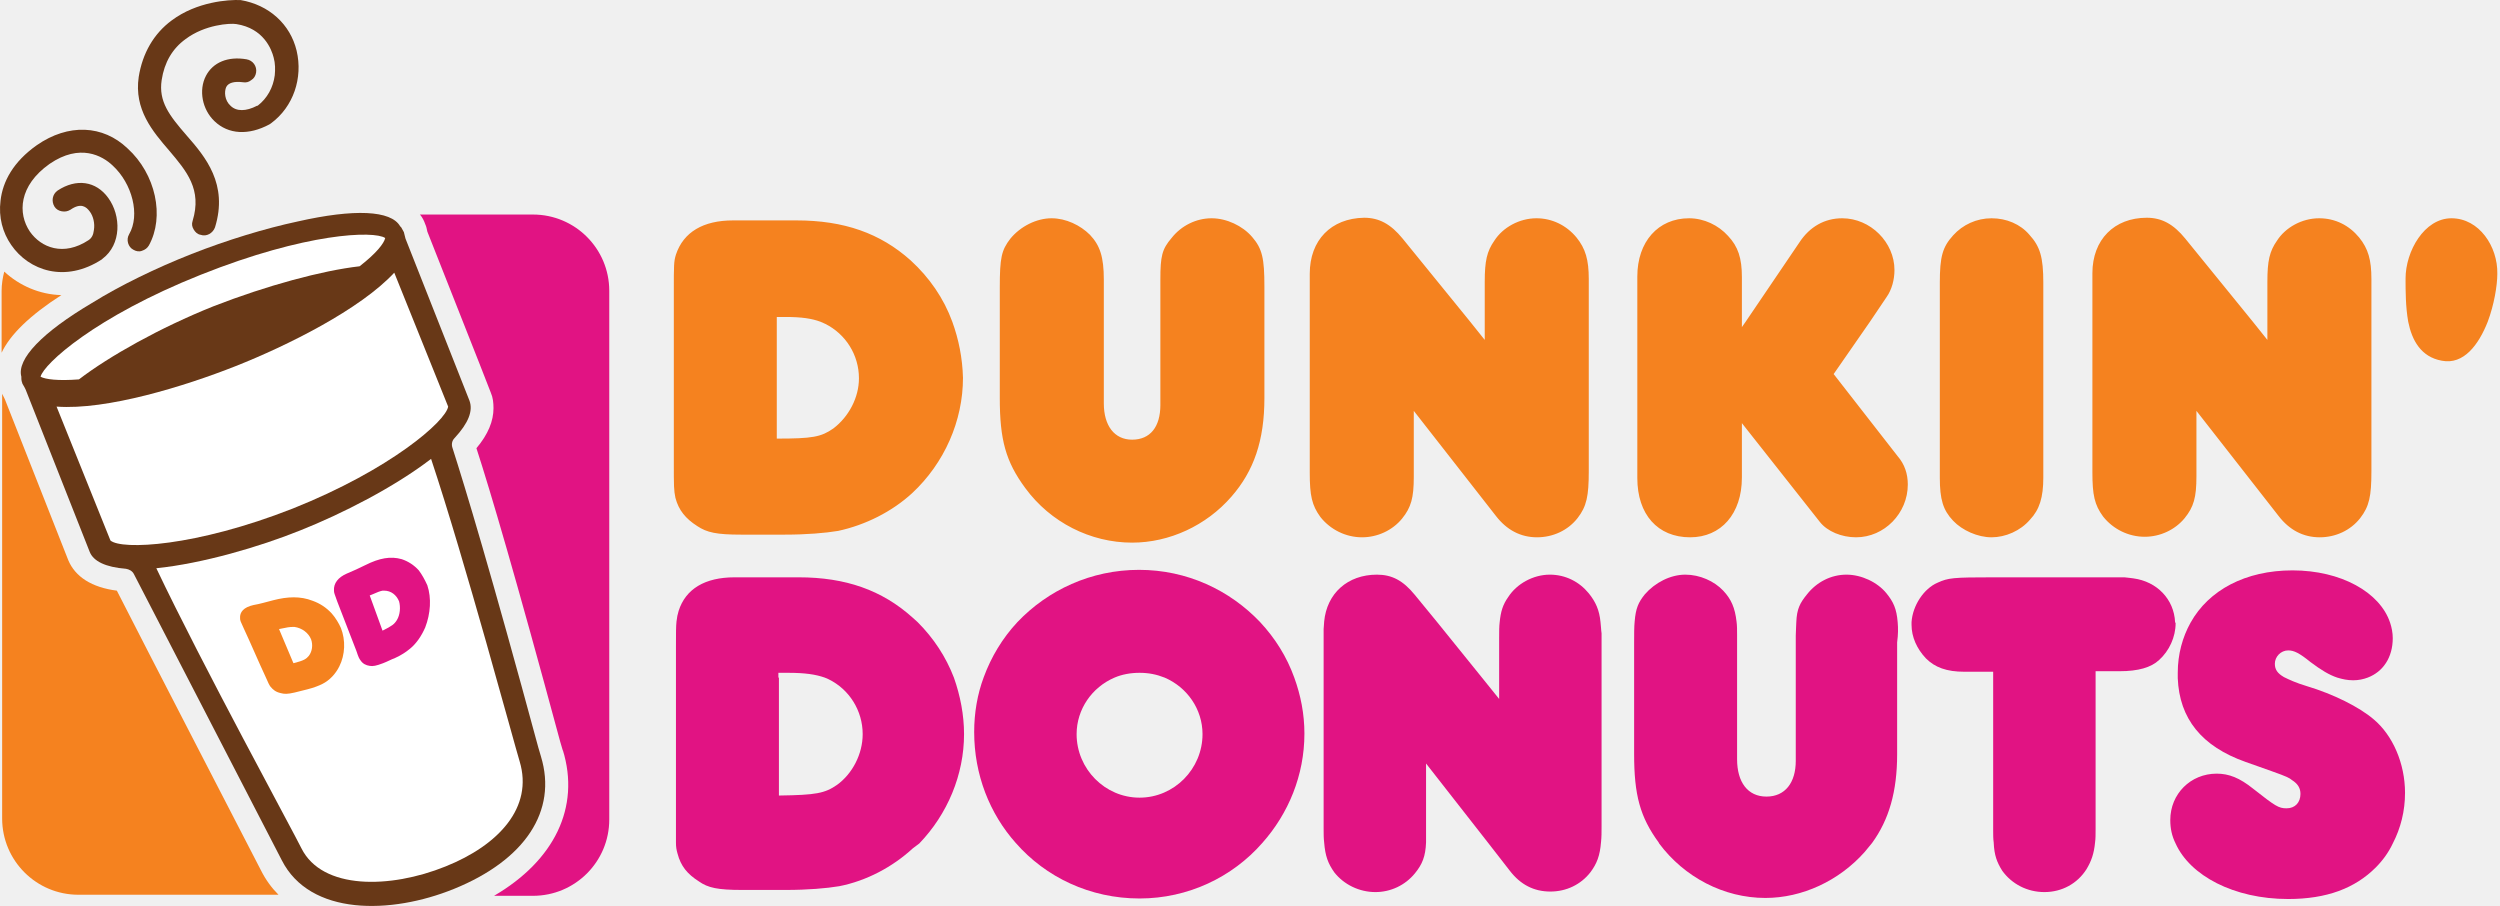
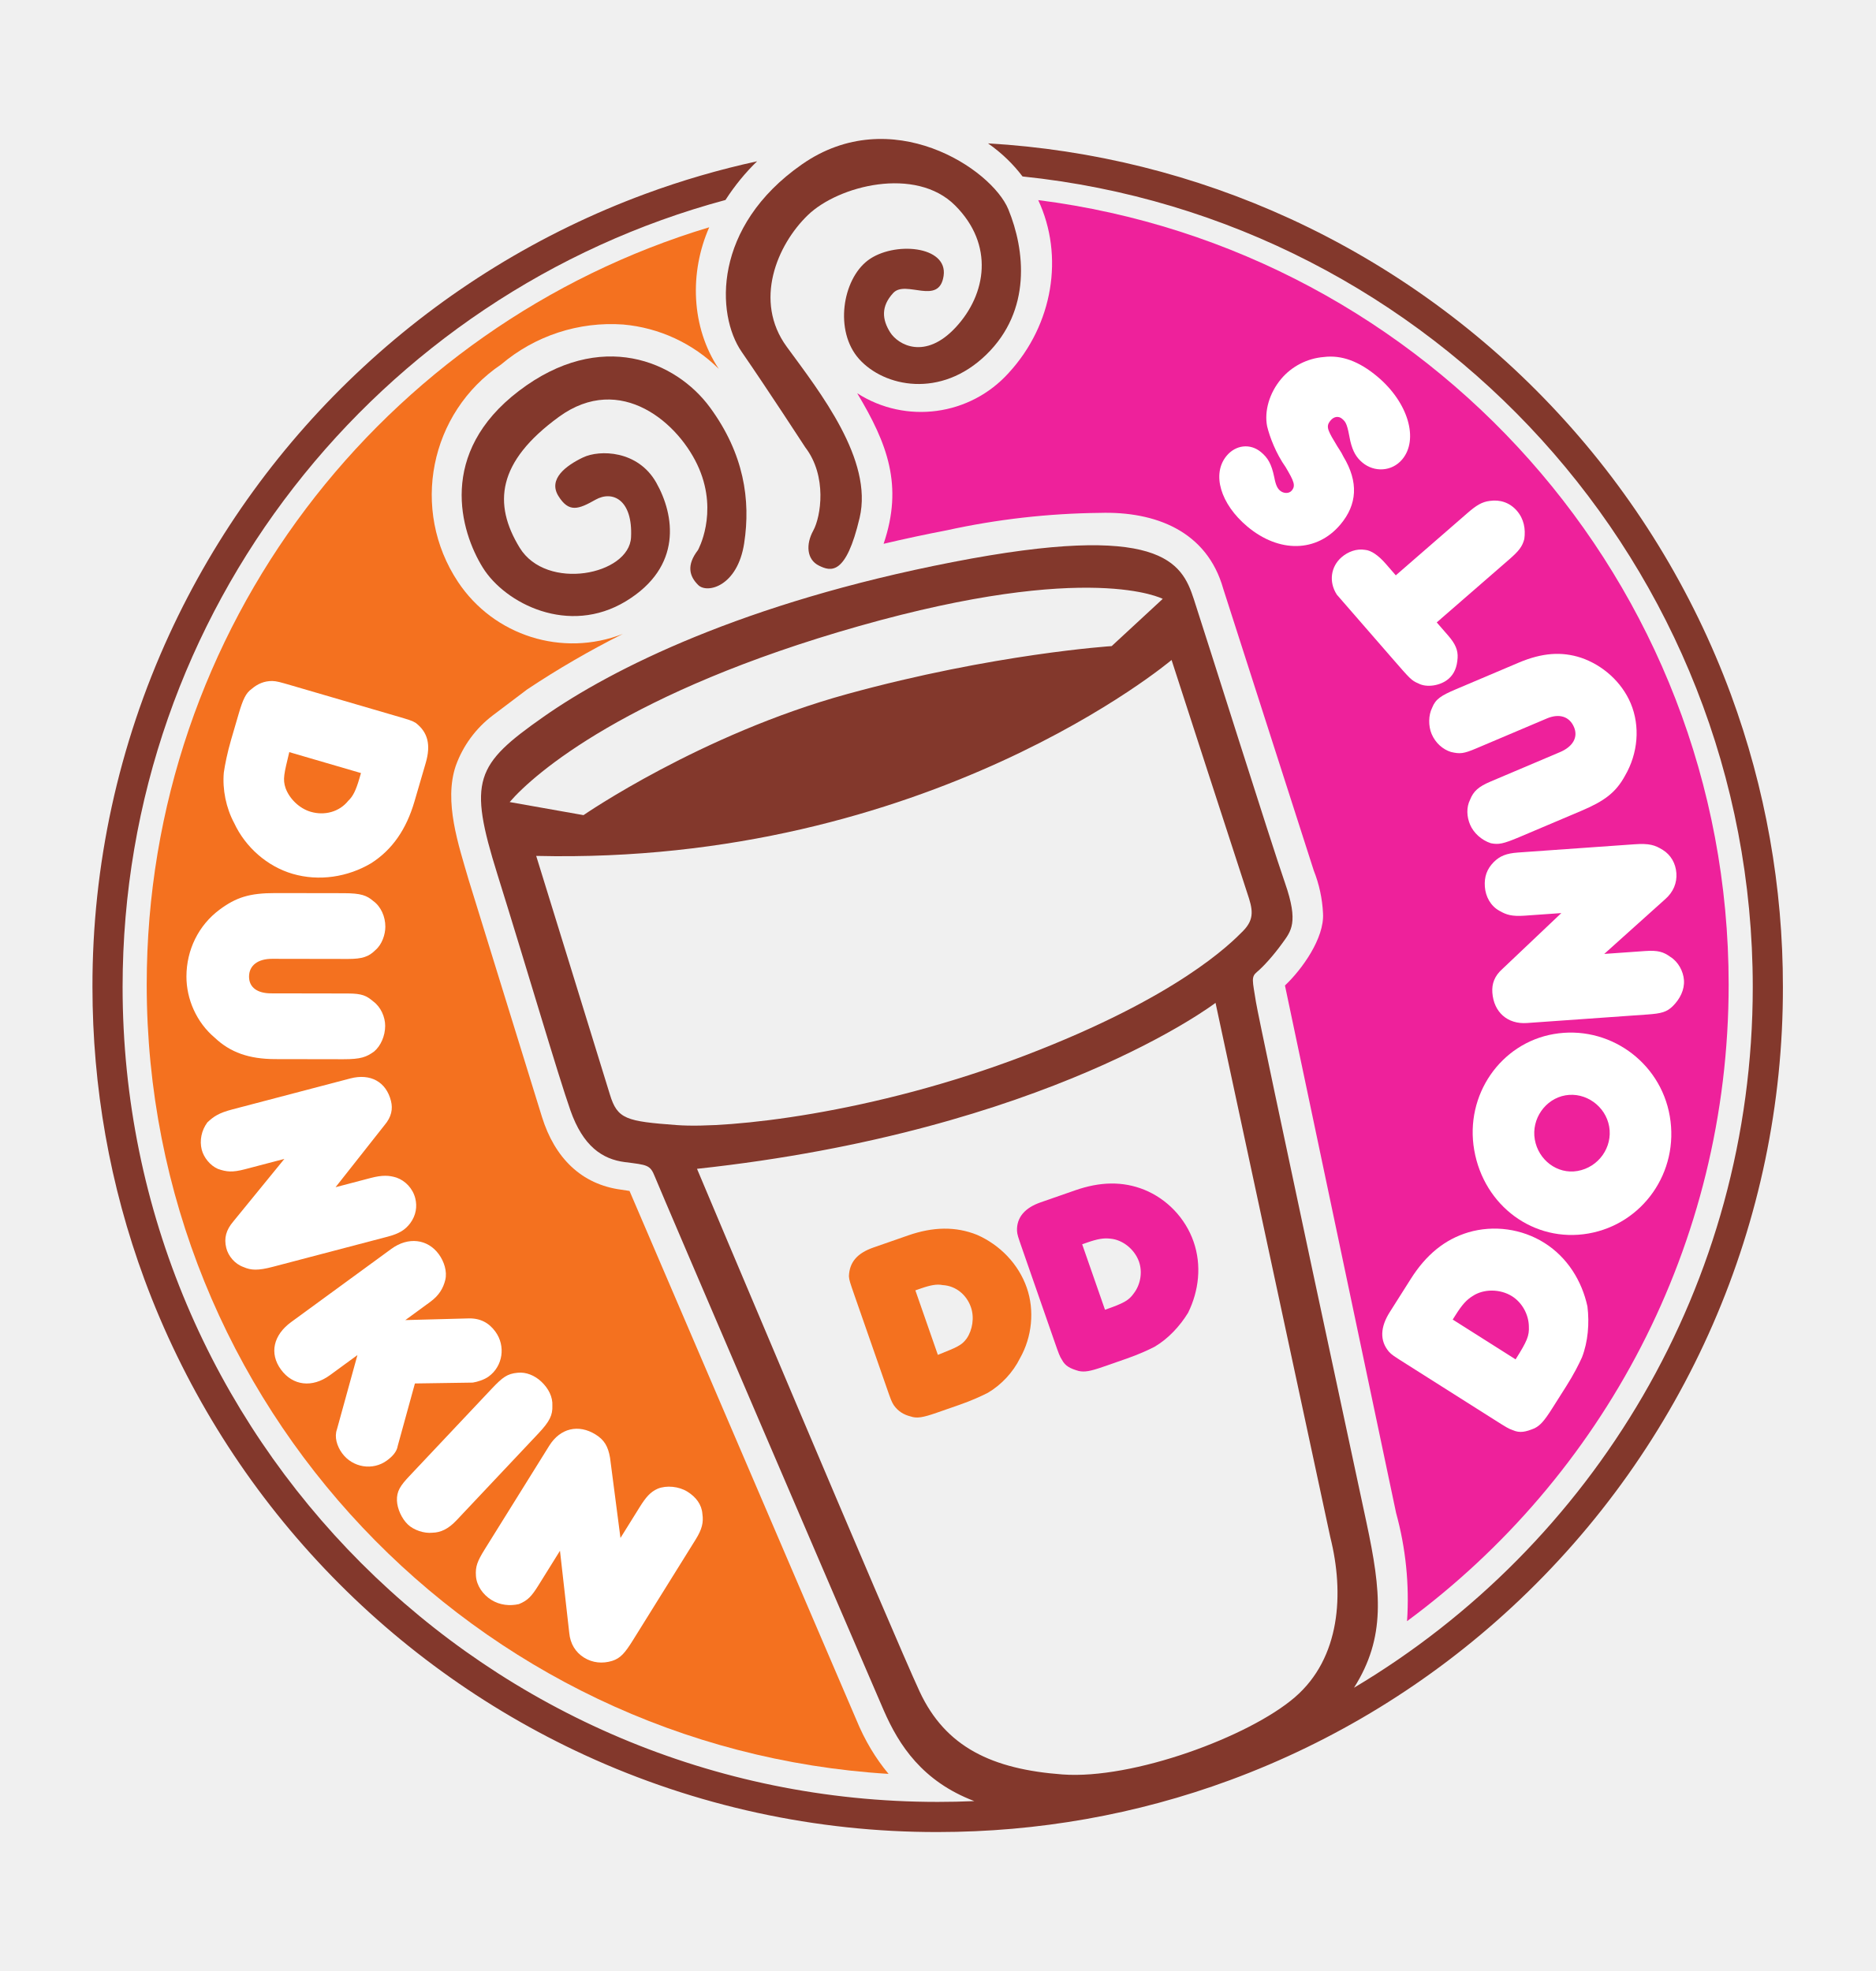
- <svg xmlns="http://www.w3.org/2000/svg" version="1.1" id="Layer_1" x="0px" y="0px" viewBox="0 0 468.604 169.814" enable-background="new 0 0 480 178.9" xml:space="preserve" width="468.604" height="169.814">
-   <defs id="defs47" />
-   <path d="m 227.102,40.913 c -2.9,0 -5.7,1.4 -7.5,3.7 -1.8,2.1 -2.1,3.4 -2.1,7.8 l 0,23.5 c 0,4.1 -1.9,6.5 -5.3,6.5 -3.3,0 -5.3,-2.6 -5.3,-6.8 l 0,-23.2 c 0,-4.2 -0.7,-6.4 -2.6,-8.4 -1.8,-1.8 -4.5,-3.1 -7.2,-3.1 -2.8,0 -5.8,1.5 -7.7,3.8 -1.7,2.2 -2,3.6 -2,9.2 l 0,20.7 c 0,7.8 1.1,11.9 4.8,16.9 4.7,6.4 12.2,10.2 20,10.2 7,0 13.9,-3.2 18.6,-8.6 4.2,-4.8 6.2,-10.5 6.2,-18.5 l 0,-20.9 c 0,-5.3 -0.4,-7.1 -2.3,-9.3 -1.8,-2.1 -4.8,-3.5 -7.6,-3.5 m -48.6,19.4 c -1.6,-4.4 -4.3,-8.3 -7.8,-11.5 -5.7,-5.1 -12.5,-7.5 -21.4,-7.5 l -11.9,0 c -5.6,0 -9.3,2.2 -10.7,6.4 -0.4,1.3 -0.4,1.9 -0.4,6.8 l 0,32.4 c 0,4.1 0,5 0.3,6.4 0.6,2.3 1.9,3.9 4.1,5.3 1.8,1.2 3.6,1.6 8.2,1.6 l 8.2,0 c 4.1,0 7.6,-0.3 10,-0.7 5.1,-1.1 10.1,-3.6 13.9,-7.1 6,-5.6 9.5,-13.5 9.5,-21.6 -0.1,-3.7 -0.8,-7.2 -2,-10.5 z m -24.7,0 0.9,0.4 c 3.8,1.9 6.3,5.8 6.3,10.2 0,3.6 -1.9,7.2 -4.8,9.4 -2.3,1.6 -3.9,1.9 -10.6,1.9 l 0,-22.8 1.6,0 c 3.1,0 5,0.3 6.6,0.9 l 0,0 z m 134.2,-19.4 c -3.2,0 -6.3,1.7 -7.9,4.2 -1.4,2 -1.8,3.8 -1.8,7.7 l 0,10.9 -2.8,-3.5 -12.6,-15.5 c -2.2,-2.7 -4.4,-3.9 -7.2,-3.9 -6.2,0.1 -10.2,4.2 -10.2,10.5 l 0,37.3 c 0,4.3 0.4,6.1 2,8.3 1.9,2.4 4.8,3.8 7.8,3.8 2.9,0 5.7,-1.3 7.5,-3.5 1.7,-2.1 2.2,-3.9 2.2,-7.8 l 0,-12.4 15.4,19.7 c 2,2.6 4.6,4 7.7,4 3,0 5.8,-1.3 7.6,-3.6 1.7,-2.2 2.1,-4.1 2.1,-8.8 l 0,-36 c 0,-3.6 -0.6,-5.7 -2.3,-7.8 -1.9,-2.3 -4.6,-3.6 -7.5,-3.6 z m 55.7,29.2 6.8,-9.8 3.1,-4.6 c 1,-1.4 1.5,-3.3 1.5,-5.1 0,-5.2 -4.5,-9.7 -9.8,-9.7 -3.3,0 -6.1,1.6 -8,4.5 l -10.1,14.9 -0.7,1 0,-9.4 c 0,-3.5 -0.7,-5.7 -2.6,-7.7 -1.8,-2 -4.5,-3.3 -7.3,-3.3 -5.8,0 -9.7,4.4 -9.7,10.9 l 0,37.8 c 0,6.8 3.8,11.1 9.9,11.1 5.8,0 9.7,-4.4 9.7,-11.2 l 0,-10.2 14.6,18.5 c 1.4,1.8 4.1,2.9 6.8,2.9 5.3,0 9.7,-4.5 9.7,-9.9 0,-2 -0.6,-3.8 -1.9,-5.3 l -12,-15.4 z m 91,-29.2 c -3.2,0 -6.3,1.7 -7.9,4.2 -1.4,2 -1.8,3.8 -1.8,7.7 l 0,10.9 -2.8,-3.5 -12.6,-15.5 c -2.2,-2.7 -4.4,-3.9 -7.2,-3.9 -6.1,0 -10.2,4.1 -10.2,10.4 l 0,37.3 c 0,4.3 0.4,6.1 2,8.3 1.9,2.4 4.8,3.8 7.8,3.8 2.9,0 5.7,-1.3 7.5,-3.5 1.7,-2.1 2.2,-3.9 2.2,-7.8 l 0,-12.3 15.4,19.7 c 2,2.6 4.6,4 7.7,4 3,0 5.8,-1.3 7.6,-3.6 1.7,-2.2 2.1,-4.1 2.1,-8.8 l 0,-36 c 0,-3.6 -0.6,-5.7 -2.3,-7.8 -1.9,-2.3 -4.5,-3.6 -7.5,-3.6 z m 24.8,0 c -5.1,0 -8.6,6.2 -8.6,11.3 0,2.3 0,5.3 0.5,8.1 0.7,3.5 2.4,6.6 6.3,7.3 4.1,0.8 6.9,-3 8.6,-7.3 l 0,0 c 1.2,-3.2 1.8,-6.8 1.8,-9 0.1,-5.1 -3.4,-10.4 -8.6,-10.4 z m -86.2,0 c -2.8,0 -5.4,1.2 -7.2,3.2 -2,2.2 -2.5,4 -2.5,8.9 l 0,36.5 c 0,4.1 0.6,6.1 2.5,8.1 1.7,1.8 4.6,3.1 7.2,3.1 2.6,0 5.4,-1.2 7.2,-3.3 1.8,-1.9 2.5,-4.2 2.5,-7.9 l 0,-36.5 c 0,-4.8 -0.6,-6.8 -2.6,-9 -1.7,-2 -4.3,-3.1 -7.1,-3.1 z" id="path5" style="clip-rule:evenodd;fill:#f5821f;fill-rule:evenodd" />
-   <path d="m 355.702,116.613 c -0.2,-2.5 -0.8,-3.8 -2.1,-5.4 -1.7,-2.1 -4.7,-3.5 -7.5,-3.5 -2.9,0 -5.6,1.4 -7.4,3.7 -1.3,1.6 -1.9,2.7 -2,5.2 0,0.7 -0.1,1.5 -0.1,2.5 l 0,23.5 c 0,4.1 -2,6.7 -5.5,6.7 -3.5,0 -5.5,-2.7 -5.5,-7 l 0,-23.3 c 0,-0.9 0,-1.8 -0.1,-2.5 -0.3,-2.6 -1,-4.2 -2.5,-5.8 -1.7,-1.8 -4.4,-3 -7.1,-3 -2.8,0 -5.7,1.5 -7.6,3.7 -1.2,1.5 -1.7,2.6 -1.9,5.1 -0.1,1 -0.1,2.3 -0.1,4 l 0,20.8 c 0,7.7 1.1,11.8 4.6,16.6 l 0.1,0.2 c 4.7,6.3 12.1,10.2 19.9,10.2 6.9,0 13.8,-3.2 18.6,-8.6 0.5,-0.6 1,-1.2 1.4,-1.7 3.2,-4.4 4.7,-9.7 4.7,-16.6 l 0,-21 c 0.2,-1.5 0.2,-2.7 0.1,-3.8" id="path7" style="clip-rule:evenodd;fill:#e11383;fill-rule:evenodd" />
-   <path d="m 172.302,158.113 c 5.3,-5.5 8.4,-12.9 8.4,-20.5 0,-3.6 -0.7,-7.2 -1.9,-10.6 l 0,0 c -1.5,-3.9 -3.8,-7.4 -6.8,-10.4 l 0,0 -1,-0.9 c -5.7,-5.1 -12.5,-7.5 -21.3,-7.5 l -12,0 c -5.6,0 -9.2,2.2 -10.5,6.3 -0.2,0.7 -0.3,1.1 -0.4,2 l 0,0 c -0.1,0.9 -0.1,2.3 -0.1,4.7 l 0,32.5 c 0,2.1 0,3.3 0,4.2 0,0.9 0.1,1.4 0.3,2.1 0.6,2.3 1.8,3.8 4,5.2 1.7,1.2 3.5,1.6 8.1,1.6 l 8.2,0 c 4.1,0 7.6,-0.3 10,-0.7 5.1,-1 10,-3.6 13.8,-7.1 l 1.2,-0.9 0,0 m -26.4,-31.1 0,-0.9 1.8,0 c 3.2,0 5.2,0.3 6.9,0.9 l 0,0 0.7,0.3 c 3.9,1.9 6.4,5.9 6.4,10.3 0,3.7 -1.9,7.4 -4.8,9.5 -2.3,1.6 -4,1.9 -10.7,2 l -0.2,0 0,-22.1 z" id="path13" style="clip-rule:evenodd;fill:#e11383;fill-rule:evenodd" />
-   <path d="m 242.602,127.013 c -1.4,-3.9 -3.6,-7.4 -6.4,-10.4 -5.7,-6 -13.7,-9.8 -22.7,-9.8 -9,0 -17.1,3.8 -22.8,9.8 l 0,0 c -2.8,3 -4.9,6.5 -6.3,10.3 l 0,0 c -1.2,3.2 -1.8,6.7 -1.8,10.3 0,8 2.9,15.3 7.8,20.8 l 0,0 c 5.6,6.4 13.9,10.4 23.2,10.4 9.1,0 17.4,-4 23,-10.4 4.9,-5.5 7.9,-12.7 7.9,-20.5 0,-3.7 -0.7,-7.2 -1.9,-10.5 m -29,22.5 c -6.5,0 -11.8,-5.4 -11.8,-11.9 0,-4.7 2.9,-8.8 7.1,-10.6 1.4,-0.6 3,-0.9 4.7,-0.9 1.7,0 3.2,0.3 4.7,0.9 4.2,1.8 7.1,5.9 7.1,10.6 0,6.5 -5.3,11.9 -11.8,11.9 z" id="path15" style="clip-rule:evenodd;fill:#e11383;fill-rule:evenodd" />
-   <path d="m 300.002,116.613 c -0.2,-2.2 -0.9,-3.8 -2.2,-5.4 -1.8,-2.2 -4.4,-3.5 -7.3,-3.5 -3.1,0 -6.2,1.7 -7.8,4.2 -1,1.4 -1.4,2.7 -1.6,4.7 l 0,0 c -0.1,0.8 -0.1,1.8 -0.1,2.9 l 0,11.5 -3.3,-4.1 -8.4,-10.4 -4.1,-5 c -2.2,-2.7 -4.3,-3.8 -7.1,-3.8 -5.5,0 -9.4,3.5 -9.9,8.8 0,0.5 -0.1,1 -0.1,1.4 l 0,37.3 c 0,1 0,1.9 0.1,2.7 0.2,2.5 0.7,3.9 1.9,5.6 1.8,2.3 4.7,3.7 7.7,3.7 2.9,0 5.6,-1.3 7.4,-3.5 1.4,-1.7 2,-3.2 2.1,-5.8 0,-0.6 0,-1.2 0,-1.9 l 0,-12.9 11.5,14.7 4.2,5.4 c 2,2.6 4.5,3.9 7.6,3.9 3,0 5.7,-1.3 7.5,-3.6 1.2,-1.6 1.8,-3.1 2,-5.7 0.1,-0.9 0.1,-1.9 0.1,-3 l 0,-36.1 c -0.1,-0.6 -0.1,-1.4 -0.2,-2.1" id="path17" style="clip-rule:evenodd;fill:#e11383;fill-rule:evenodd" />
-   <path d="m 407.702,116.613 c -0.2,-4.3 -3.4,-7.6 -7.8,-8.2 -0.6,-0.1 -0.9,-0.1 -1.7,-0.2 -0.8,0 -2.2,0 -4.9,0 l -19.6,0 c -7.7,0 -8.5,0.1 -10.5,1 -2.6,1.1 -4.7,4.3 -4.9,7.4 l 0,0 0,0.5 c 0,2.3 1,4.5 2.7,6.3 1.7,1.7 3.9,2.5 7.2,2.5 l 5.4,0 0,29.7 c 0,0.9 0,1.6 0.1,2.3 0.1,2.4 0.6,3.7 1.6,5.3 1.8,2.5 4.7,4 7.9,4 3.3,0 6.2,-1.6 7.9,-4.3 0.9,-1.5 1.4,-2.9 1.6,-5 0.1,-0.7 0.1,-1.5 0.1,-2.5 l 0,-29.6 4.5,0 c 3.5,0 5.9,-0.7 7.4,-2.1 1.9,-1.7 3.1,-4.3 3.1,-6.9 l -0.1,-0.2" id="path19" style="clip-rule:evenodd;fill:#e11383;fill-rule:evenodd" />
-   <path d="m 444.902,134.813 c -2.7,-2.3 -7.5,-4.7 -12.5,-6.2 -2,-0.6 -3.3,-1.2 -4.3,-1.7 l 0,0 c -1.2,-0.7 -1.7,-1.4 -1.7,-2.5 0,-1.3 1.1,-2.5 2.5,-2.5 1.1,0 2.1,0.5 4.2,2.2 2,1.5 3.5,2.4 5,2.9 l 0,0 c 1,0.3 1.9,0.5 3,0.5 1,0 1.9,-0.2 2.7,-0.5 l 0,0 c 2.9,-1.1 4.7,-3.8 4.7,-7.4 0,-1 -0.2,-2 -0.5,-2.9 -1.9,-5.7 -9.2,-9.8 -18.3,-9.8 -8.8,0 -15.7,3.7 -19.1,9.8 l 0,0 c -1.5,2.7 -2.4,5.9 -2.4,9.4 l 0,1 0,0 c 0.3,7.6 4.5,12.8 12.7,15.7 1.6,0.6 3.2,1.1 4.8,1.7 3.1,1.1 3.4,1.3 3.9,1.7 1.1,0.7 1.6,1.5 1.6,2.6 0,1.6 -1,2.7 -2.6,2.7 -1.5,0 -2.1,-0.4 -6.3,-3.7 -2.5,-2 -4.5,-2.8 -6.8,-2.8 -4.9,0 -8.7,3.8 -8.7,8.7 0,1.6 0.3,3 1,4.4 l 0,0 c 2.7,6 10.9,10.4 21.1,10.4 7.2,0 12.5,-2 16.4,-5.9 1.3,-1.3 2.4,-2.8 3.2,-4.5 1.5,-2.9 2.3,-6.1 2.3,-9.5 0,-5.5 -2.3,-10.8 -5.9,-13.8" id="path21" style="clip-rule:evenodd;fill:#e11383;fill-rule:evenodd" />
-   <path d="m 11.502,55.313 c -4.1,-0.1 -7.9,-1.8 -10.7,-4.4 -0.3,1.1 -0.5,2.4 -0.5,3.6 l 0,11.6 c 1.6,-3.4 5.3,-7 11.2,-10.8" id="path23" style="fill:#f5821f" />
-   <path d="m 21.902,110.713 c -4.7,-0.6 -7.8,-2.6 -9.1,-5.7 L 0.902,74.813 l -0.5,-1 0,79.6 c 0,7.9 6.4,14.3 14.3,14.3 l 37.5,0 c -1.3,-1.3 -2.4,-2.8 -3.3,-4.6 0,0 -23,-44.5 -27,-52.4" id="path25" style="fill:#f5821f" />
-   <path d="m 99.902,40.213 -21.2,0 0.1,0.1 c 0.4,0.5 0.7,1.1 0.9,1.7 0.2,0.4 0.3,0.9 0.4,1.4 10.3,26 11.7,29.7 11.9,30.2 l 0,0 0,0.1 0,-0.1 c 0.4,0.9 0.5,1.9 0.5,2.9 0,2.4 -1,4.9 -3.2,7.5 2.6,8 7.3,23.9 15.7,55 l 0.5,1.7 0,-0.1 c 3.3,10.7 -1.6,20.7 -12.9,27.3 l 7.3,0 c 7.9,0 14.3,-6.4 14.3,-14.3 l 0,-99.1 c 0,-7.9 -6.4,-14.3 -14.3,-14.3" id="path27" style="fill:#e11383" />
-   <path d="m 55.802,41.513 0,0 c -6.1,1.3 -13.3,3.5 -19.9,6.1 -6.6,2.6 -13.4,5.9 -18.7,9.2 -9.3,5.5 -14.1,10.5 -13.2,13.8 l 0,0.3 c 0,0.4 0.1,0.7 0.2,1 l 0.4,0.7 0.2,0.4 12,30.4 c 0.7,1.8 3,2.9 6.8,3.2 0.6,0.1 1.2,0.4 1.5,1 l 27.7,53.6 c 5.3,10.5 20.5,10.2 32.3,5.4 13.3,-5.4 19.4,-14.6 16.3,-24.8 l -0.5,-1.7 c -8.9,-32.9 -13.7,-48.7 -16.1,-56.2 -0.2,-0.6 -0.1,-1.3 0.4,-1.8 2.6,-2.8 3.5,-5.1 2.8,-7 l -12,-30.4 -0.1,-0.4 -0.2,-0.8 -0.5,-0.9 -0.2,-0.2 c -1.7,-3 -8.6,-3.3 -19.2,-0.9" id="path29" style="fill:#683817" />
-   <path d="m 32.202,3.813 c -3.4,2.5 -5.5,6.2 -6.2,10.6 -0.9,6.1 2.6,10.2 5.7,13.8 3.3,3.9 6.2,7.3 4.4,13.2 -0.2,0.6 -0.1,1.1 0.2,1.6 0.3,0.5 0.7,0.9 1.3,1 1.1,0.4 2.3,-0.3 2.7,-1.4 2.5,-8.1 -1.8,-13.2 -5.3,-17.2 -3.3,-3.8 -5.3,-6.4 -4.7,-10.4 0.5,-3.3 2,-5.9 4.5,-7.7 3.6,-2.7 8.3,-3 9.5,-2.8 5.1,0.8 6.6,4.7 7,6.3 0.3,1.1 0.3,2.2 0.2,3.3 -0.3,2.3 -1.4,4.3 -3.2,5.7 l -0.1,0 c -2.1,1.1 -3.9,1.1 -5,0 -1.1,-1 -1.2,-2.6 -0.8,-3.5 0.4,-0.8 1.5,-1.1 3.1,-0.9 0.6,0.1 1.1,0 1.6,-0.4 0.5,-0.3 0.8,-0.8 0.9,-1.4 0.2,-1.2 -0.6,-2.3 -1.8,-2.5 -3.5,-0.6 -6.3,0.6 -7.6,3.1 -1.4,2.7 -0.7,6.3 1.6,8.5 2.6,2.5 6.4,2.7 10.3,0.6 l 0.3,-0.2 c 4.2,-3.1 6,-8.5 4.8,-13.6 -1.2,-5 -5.2,-8.6 -10.5,-9.5 -2.3,-0.1 -8.2,0.3 -12.9,3.8" id="path31" style="fill:#683817" />
-   <path d="m 6.902,27.213 c -4.4,3.1 -6.4,6.8 -6.8,10.4 -0.4,3.1 0.4,6 2,8.3 3.3,4.8 10.1,7.2 17,2.7 l 0.1,-0.1 c 3.6,-2.7 3.5,-8.1 1.1,-11.4 -2.3,-3.2 -6,-3.7 -9.5,-1.4 -1,0.7 -1.2,2 -0.6,3 0.3,0.5 0.8,0.8 1.4,0.9 0.6,0.1 1.1,0 1.6,-0.3 2,-1.4 3,-0.5 3.6,0.3 0.7,0.9 1,2.3 0.8,3.5 -0.1,0.9 -0.4,1.5 -1,1.9 -4.7,3.1 -8.9,1.4 -11,-1.6 -2.3,-3.4 -2.1,-8.6 3.7,-12.7 5.7,-3.9 9.9,-1.5 11.8,0.3 3.7,3.4 5.2,9.3 3.1,12.9 -0.6,1 -0.2,2.4 0.8,2.9 0.5,0.3 1.1,0.4 1.6,0.2 0.6,-0.2 1,-0.5 1.3,-1 3,-5.4 1.3,-13.4 -4,-18.2 -4.6,-4.4 -11.1,-4.7 -17,-0.6" id="path33" style="fill:#683817" />
-   <path d="m 67.402,49.913 c -7,0.8 -17.4,3.6 -27.4,7.5 -10,4 -19.6,9.4 -25.2,13.7 -3.9,0.3 -6.3,0 -7.2,-0.5 0.6,-2.4 10.2,-11.2 30,-19.1 19.8,-7.9 32.5,-8.3 34.6,-6.9 -0.2,1 -1.7,2.9 -4.8,5.3" id="path35" style="fill:#ffffff" />
-   <path d="m 97.402,142.713 c 2.6,8.6 -3.9,15.7 -13.9,19.7 -10.4,4.2 -23.1,4.4 -27,-3.4 -1.3,-2.7 -18.7,-34.6 -27.2,-52.5 8.7,-0.9 19.3,-4 27,-7.1 7.8,-3.1 17.6,-8.1 24.5,-13.4 6.3,18.9 15.7,53.8 16.6,56.7" id="path37" style="fill:#ffffff" />
-   <path d="m 54.902,95.313 c -18.3,7.2 -32.1,7.8 -34.2,6 l -10.1,-25.1 c 9.4,0.7 24,-3.8 33.6,-7.6 9.6,-3.8 23.3,-10.6 29.7,-17.5 l 10.1,25.1 c -0.4,2.7 -10.8,11.8 -29.1,19.1" id="path39" style="fill:#ffffff" />
-   <path d="m 62.202,115.013 c -1,-1.1 -2.2,-1.9 -3.6,-2.4 -2.3,-0.9 -4.7,-0.8 -7.4,-0.1 -1.2,0.3 -2.5,0.7 -3.7,0.9 -1.8,0.4 -2.6,1.3 -2.5,2.5 0,0.4 0.1,0.6 0.7,1.9 1.4,3 2.7,6.1 4.1,9.1 0.5,1.1 0.6,1.4 0.9,1.8 0.5,0.6 1,1 1.9,1.2 0.7,0.2 1.3,0.2 2.6,-0.1 0.8,-0.2 1.6,-0.4 2.4,-0.6 1.2,-0.3 2.2,-0.7 2.8,-1 1.4,-0.7 2.5,-1.9 3.2,-3.3 1.1,-2.2 1.2,-4.9 0.3,-7.2 -0.4,-0.9 -1,-1.9 -1.7,-2.7 m -4.3,7.9 c -0.5,0.6 -0.9,0.9 -2.9,1.4 -0.9,-2.1 -1.8,-4.3 -2.7,-6.4 l 0.5,-0.1 c 0.9,-0.2 1.5,-0.3 2.1,-0.3 l 0.3,0 c 1.4,0.2 2.6,1.1 3.1,2.3 0.4,1.1 0.2,2.3 -0.4,3.1 z" id="path41" style="clip-rule:evenodd;fill:#f5821f;fill-rule:evenodd" />
-   <path d="m 78.502,106.913 c -0.9,-1 -2,-1.7 -3.2,-2.1 -2.1,-0.6 -4.2,-0.2 -6.8,1.1 -1.2,0.6 -2.3,1.1 -3.5,1.6 -1.6,0.7 -2.5,1.8 -2.4,3.2 0,0.4 0.1,0.6 0.6,2 1.2,3.1 2.4,6.2 3.6,9.3 0.4,1.2 0.5,1.4 0.8,1.8 0.4,0.6 1,0.9 1.7,1 0.6,0.1 1.2,0 2.5,-0.5 0.8,-0.3 1.5,-0.7 2.3,-1 1.1,-0.5 2,-1.1 2.6,-1.6 1.3,-1 2.3,-2.5 3,-4.1 1,-2.6 1.2,-5.5 0.4,-7.9 -0.5,-1.1 -1,-2 -1.6,-2.8 m -4.1,9.3 c -0.5,0.8 -0.9,1.1 -2.7,2 -0.8,-2.2 -1.6,-4.4 -2.4,-6.6 l 0.5,-0.2 c 0.9,-0.4 1.4,-0.6 1.9,-0.7 l 0.3,0 c 1.3,0 2.3,0.8 2.8,2 0.3,1.1 0.2,2.5 -0.4,3.5 z" id="path43" style="clip-rule:evenodd;fill:#e11383;fill-rule:evenodd" />
+ <svg xmlns="http://www.w3.org/2000/svg" viewBox="0 0 734.36 771.973" height="771.973" width="734.36" xml:space="preserve" id="svg2" version="1.1">
+   <defs id="defs6" />
+   <g transform="matrix(1.333333,0,0,-1.333333,0,771.9733)" id="g10">
+     <g transform="scale(0.1)" id="g12">
+       <path id="path14" style="fill:#ee219b;fill-opacity:1;fill-rule:evenodd;stroke:none" d="m 3049.14,5201.96 c 76.43,-163.69 43.73,-365.36 -86.3,-507.08 -113.6,-126.56 -302.2,-152.07 -445.34,-60.25 88.86,-148.22 135.71,-270.92 77.53,-442.24 61.57,14.56 123.45,27.79 185.6,39.69 147.63,32.42 298.21,49.55 449.36,51.12 162.13,4.85 314.47,-52.61 362.48,-222.75 l 265.92,-827.91 c 15.93,-40.13 25.1,-82.63 27.15,-125.75 4.38,-72.74 -61.97,-164.91 -111.78,-211.83 l 326.39,-1549.39 c 28.5,-103.51 39.34,-210.99 32.16,-317.93 572.93,423.04 944.51,1103.11 944.51,1869.95 0,1182.91 -884.17,2159.3 -2027.68,2304.37" />
+       <path id="path16" style="fill:#f4711f;fill-opacity:1;fill-rule:evenodd;stroke:none" d="M 2609.59,579.031 C 2572,623.949 2540,676.82 2514.84,738.156 l -666,1553.224 -23.98,3.69 c -117.34,15.3 -195.76,93.55 -233.18,213.77 l -215.22,696.07 c -29.78,102.73 -73.63,230.26 -37.85,335.59 21.14,58.76 58.89,110.13 108.64,147.87 l 101.12,76.38 c 90.17,60 183.93,114.42 280.77,162.94 -177.14,-69.3 -378.64,-5.76 -483.96,152.63 -140.47,211.58 -83.94,496.85 126.59,638.87 99.53,84.52 228.23,126.65 358.48,117.34 105.91,-9.33 205.22,-55.44 280.7,-130.32 -81.82,122.93 -86.34,283.55 -28.03,415.99 C 1127.09,4834.32 430.887,3947.26 430.887,2897.59 430.887,1663.1 1393.84,653.523 2609.59,579.031" />
+       <path id="path18" style="fill:#ffffff;fill-opacity:1;fill-rule:evenodd;stroke:none" d="m 700.711,3692.11 c 12.848,43.98 21.457,61.93 38.426,74.03 17.898,15.23 37.054,23.28 60.558,23.24 13.309,-0.49 22.598,-3.2 59.754,-14.06 l 300.361,-87.73 c 43.36,-12.66 49.54,-14.46 61.02,-21.22 35.67,-27.48 45.06,-64.32 29.46,-117.74 l -33.04,-113.11 c -23.86,-81.68 -64.8,-141.33 -126.84,-181.18 -69.17,-41.18 -153.586,-54.04 -231.004,-31.43 -74.308,21.7 -138.531,77.98 -171.566,149.01 -23.949,44.51 -34.969,98.87 -30.5,148.72 3.344,22.9 10.328,58.36 21.34,96.07 z m 148.855,-111.68 c -15.25,-63.74 -19.839,-79.45 -10.785,-105.97 11.235,-30.56 39.801,-59.36 73.856,-69.31 40.254,-11.76 83.84,-0.62 110.323,32.57 13.9,12.99 22.49,30.94 32.58,65.5 0.93,3.14 2.76,9.42 4.59,15.71 l -210.564,61.5" />
+       <path id="path20" style="fill:#ffffff;fill-opacity:1;fill-rule:evenodd;stroke:none" d="m 644.656,3117.58 c 48.453,35.92 87.184,48.96 164.606,48.82 l 200.008,-0.33 c 51.61,-0.09 67.73,-6.67 87.06,-23.08 22.56,-16.4 35.41,-45.87 35.36,-75.34 -0.03,-22.92 -9.78,-52.36 -29.15,-68.7 -19.39,-19.6 -38.76,-26.11 -80.7,-26.04 l -222.578,0.38 c -41.946,0.07 -67.782,-19.53 -67.84,-52.26 -0.055,-32.73 25.723,-49.15 64.43,-49.21 l 225.808,-0.39 c 41.96,-0.07 54.84,-6.63 74.17,-23.04 22.56,-16.4 35.41,-45.87 35.36,-72.06 -0.04,-29.45 -13,-58.9 -32.39,-75.23 -22.6,-16.33 -38.76,-22.84 -90.36,-22.76 l -199.999,0.34 c -77.429,0.14 -132.246,19.87 -177.336,62.5 -54.761,45.91 -83.679,114.7 -83.57,180.16 0.133,78.55 35.746,150.52 97.121,196.24" />
+       <path id="path22" style="fill:#ffffff;fill-opacity:1;fill-rule:evenodd;stroke:none" d="m 685.008,2201.5 150.144,184.04 -115.398,-30.3 c -37.422,-9.83 -54.481,-8.01 -80.012,1 -22.383,9.85 -41.488,33.12 -47.375,56.72 -6.625,26.54 -0.781,56.38 16.645,79.83 18.879,17.53 32.996,27.53 73.539,38.17 l 346.179,90.9 c 59.26,15.56 105.52,-10.02 119.5,-66.08 5.9,-23.6 1.68,-46.71 -18.84,-70.96 l -143.894,-182.42 102.924,27.03 c 34.3,9 54.48,8.02 76.14,1.12 25.52,-9.01 47.73,-31.48 55.1,-60.98 5.89,-23.6 2.41,-49.67 -14.99,-73.1 -15.04,-19.67 -32.29,-30.48 -66.58,-39.49 l -336.824,-88.44 c -43.645,-11.46 -63.832,-10.47 -86.227,-0.64 -25.519,9.02 -44.625,32.3 -50.516,55.9 -7.363,29.5 -0.043,53.43 20.485,77.7" />
+       <path id="path24" style="fill:#ffffff;fill-opacity:1;fill-rule:evenodd;stroke:none" d="m 989.523,1590.95 60.217,218.31 -80.736,-58.99 c -52.086,-38.07 -109.141,-31.09 -143.902,16.48 -34.762,47.57 -22.137,101.38 29.961,139.45 l 294.317,215.06 c 49.5,36.17 106.52,29.2 139.35,-15.72 15.47,-21.15 25.02,-50.65 19.06,-75.29 -5.97,-24.63 -18.42,-45.89 -44.47,-64.92 l -72.91,-53.28 184.2,4.88 c 35.03,1.28 60.9,-12.25 80.21,-38.69 30.91,-42.28 22.14,-101.38 -19.53,-131.83 -13.02,-9.53 -32.51,-15.66 -46.79,-17.98 l -169.94,-2.55 -50.29,-182.71 c -2.68,-18.18 -16.4,-32.24 -32.02,-43.65 -41.66,-30.45 -100.65,-20.84 -131.54,21.44 -15.46,21.15 -23.097,47.99 -15.187,69.99" />
+       <path id="path26" style="fill:#ffffff;fill-opacity:1;fill-rule:evenodd;stroke:none" d="m 1165.8,1381.68 c -1.01,27.56 9.87,43.89 36.42,72.07 l 241.16,255.89 c 33.19,35.22 46.62,44.71 76.41,47.67 25.19,2.87 50.88,-8.05 69.93,-26 21.46,-20.22 33.86,-45.22 32.5,-70.52 1.03,-27.56 -7.49,-46.14 -40.68,-81.36 l -241.15,-255.89 c -24.34,-25.83 -46.98,-35.52 -69.96,-36.04 -25.18,-2.86 -55.47,7.95 -72.15,23.67 -19.05,17.95 -31.64,47.55 -32.48,70.51" />
+       <path id="path28" style="fill:#ffffff;fill-opacity:1;fill-rule:evenodd;stroke:none" d="m 1671.81,993.281 -27.22,241.169 -63.09,-101.33 c -20.46,-32.86 -31.76,-44.81 -57.6,-55.35 -26.89,-6.04 -55.95,-3.15 -80.95,12.41 -25,15.57 -43.2,42.09 -45.15,69.93 -1.96,27.81 3.79,43.23 25.95,78.83 l 189.27,303.98 c 32.4,52.03 86.19,64.13 136.21,32.99 25.02,-15.56 36.56,-34.17 42.38,-68.18 l 30.62,-235.68 56.28,90.38 c 18.75,30.11 31.76,44.8 53.11,54.32 25.84,10.53 62.14,6.91 87.14,-8.65 25.02,-15.57 42.11,-37.64 44.08,-65.45 3.66,-25.08 -1.02,-44.98 -19.77,-75.1 L 1858.92,971.793 c -23.86,-38.328 -36.87,-53.031 -61,-60.809 -28.61,-8.8 -57.66,-5.918 -82.67,9.657 -24.99,15.558 -40.41,40.355 -43.44,72.64" />
+       <path id="path30" style="fill:#ffffff;fill-opacity:1;fill-rule:evenodd;stroke:none" d="m 4558.57,1652.55 c -24.08,-38.03 -35.35,-49.91 -51.98,-58.41 -25.41,-10.54 -43,-14.62 -63.46,-5.48 -12.42,4.07 -20.45,9.15 -52.57,29.48 l -259.63,164.4 c -40.15,25.42 -42.82,27.1 -51.8,36.59 -27.93,32.91 -25.06,72.95 2.45,116.41 l 61.9,97.77 c 44.7,70.6 99.55,115.77 168.93,136.52 73.78,21.77 156.94,10.98 223.86,-31.39 66.91,-42.36 109.55,-111.23 125.8,-186.2 6.15,-49.54 1.76,-103.84 -16,-149.66 -9.36,-20.7 -23.87,-49.56 -46.23,-84.86 z m -107.47,144.13 c 34.38,54.31 40.31,69.59 38.96,97.06 -0.57,34.62 -19.7,69.55 -49.15,88.2 -34.78,22.02 -83.34,22.33 -115.64,0.93 -18.35,-11.21 -31.33,-25.82 -50.24,-55.68 l -8.61,-13.58 184.68,-116.93" />
+       <path id="path32" style="fill:#ffffff;fill-opacity:1;fill-rule:evenodd;stroke:none" d="m 4664.65,2166.34 c -159.2,-27.59 -306.56,80.64 -335.09,245.34 -27.99,161.52 77.5,313.56 233.58,340.6 159.19,27.59 312.79,-79.58 340.77,-241.09 28.54,-164.71 -80.06,-317.27 -239.26,-344.85 z m -31.83,183.7 c 62.44,10.82 103.6,70.14 93.17,130.32 -10.43,60.18 -69.14,102.19 -128.46,91.91 -59.3,-10.26 -100.46,-69.58 -90.03,-129.76 10.42,-60.19 66.02,-102.75 125.32,-92.47" />
+       <path id="path34" style="fill:#ffffff;fill-opacity:1;fill-rule:evenodd;stroke:none" d="m 4890.61,3148.57 -179.16,-160.92 120.08,8.5 c 37.92,2.68 54.18,-2.61 74.28,-17.3 23.25,-14.46 37.93,-42.43 39.74,-68.08 2.04,-28.84 -11.93,-55.62 -32.69,-76.42 -17.82,-17.37 -33.4,-21.71 -74.48,-24.61 l -353.93,-25.05 c -56.88,-4.03 -97.53,31.77 -101.61,89.47 -1.82,25.66 6.08,48.77 30,69.8 l 172.61,163.68 -107.44,-7.6 c -37.93,-2.69 -54.17,2.6 -74.04,14.08 -26.42,14.25 -41.11,42.21 -43.15,71.07 -2.04,28.86 5.86,51.96 26.61,72.77 17.82,17.38 36.33,25.12 71.1,27.58 l 341.28,24.16 c 44.24,3.13 60.5,-2.16 83.76,-16.63 23.25,-14.45 37.7,-39.21 39.74,-68.07 2.04,-28.85 -8.78,-55.4 -32.7,-76.43" />
+       <path id="path36" style="fill:#ffffff;fill-opacity:1;fill-rule:evenodd;stroke:none" d="m 4772.56,3511.33 c -27.03,-49.87 -61.18,-74.82 -128.26,-103.26 l -180.85,-76.67 c -49.57,-21.02 -62.49,-23 -85,-18.59 -27.95,9.1 -50.92,30.79 -60.96,54.46 -10.04,23.68 -11.31,51.07 -0.1,73.28 9.97,25.18 24.97,38.52 59.97,53.36 l 204.16,86.56 c 37.92,16.07 53.73,43.71 41.19,73.31 -13.81,32.55 -44.67,40.41 -79.67,25.57 l -207.09,-87.79 c -37.91,-16.08 -47.91,-16.83 -74.6,-10.68 -23.78,7.39 -45.49,26.1 -56.78,52.75 -10.04,23.67 -9.66,55.25 1.57,77.46 9.97,25.19 26.21,35.56 69.96,54.11 l 183.75,77.91 c 70,29.68 127.11,32.94 183.01,14.74 64.23,-21.66 119.74,-71.44 146.09,-133.59 28.85,-68.04 21.47,-148.01 -16.39,-212.93" />
+       <path id="path38" style="fill:#ffffff;fill-opacity:1;fill-rule:evenodd;stroke:none" d="m 4476.7,4206.41 c -5.89,-22.18 -15.73,-35 -44.42,-59.95 l -212.78,-184.98 33.75,-38.82 c 21.09,-24.26 28.97,-42.98 27.56,-65.48 -1.7,-27.04 -9.71,-46.79 -26.44,-61.33 -23.91,-20.78 -64.98,-26.68 -89.01,-13.51 -19.84,8.32 -24.05,13.18 -74.66,71.39 l -122.34,140.69 c -16.88,19.41 -27.41,31.54 -31.63,36.38 -4.23,4.86 -6.32,7.28 -10.55,12.14 -24.74,38.11 -17.43,82.81 13.65,109.83 19.12,16.63 44.58,25.98 69.2,21.82 17.98,-1.39 39.65,-16.63 60.73,-40.88 l 29.52,-33.97 210.38,182.92 c 26.29,22.86 42.75,32.91 65.54,35.68 29.66,4.5 58.49,-4.52 79.58,-28.78 21.09,-24.26 26.02,-54.05 21.92,-83.15" />
+       <path id="path40" style="fill:#ffffff;fill-opacity:1;fill-rule:evenodd;stroke:none" d="m 4118.16,4440.36 c -30.56,-36.4 -82.5,-38.29 -116.96,-9.36 -17.25,14.47 -27.95,31.71 -35.43,62.8 -9.18,49.08 -12.06,55.64 -24.37,65.97 -9.85,8.26 -23.35,7.19 -33.54,-4.95 -8.15,-9.71 -9.75,-16.63 -6.44,-27.68 2.89,-6.56 3.32,-11.05 19.37,-36.93 8.23,-15.19 18.51,-27.94 24.28,-41.07 45.69,-75.57 40.61,-141.61 -8.26,-199.85 -69.26,-82.5 -180.12,-84.59 -273.68,-6.06 -78.78,66.12 -105.29,154.56 -60.48,207.94 26.47,31.54 69,37.21 101.01,10.34 19.7,-16.54 30.39,-33.78 38.73,-73.85 4.58,-24.53 9.93,-33.16 17.32,-39.37 9.84,-8.26 25.81,-9.25 33.96,0.46 12.21,14.56 6.44,27.68 -17.85,68.74 -28.78,40.7 -46.95,89.05 -54.44,120.13 -8.76,44.58 6.61,97.87 41.23,139.11 30.55,36.41 75.87,60.41 125.36,64.36 51.53,6.39 103.13,-12.12 157.29,-57.58 91.09,-76.45 121.78,-184.91 72.9,-243.15" />
+       <path id="path42" style="fill:#f4711f;fill-opacity:1;fill-rule:evenodd;stroke:none" d="m 2750.29,1639.61 c -39.61,-13.78 -57.54,-16.91 -75.58,-10.69 -20.85,5.21 -37.02,15.21 -49.46,32.73 -6.75,10.21 -9.65,18.51 -21.28,52.01 l -94.26,270.38 c -13.55,39.02 -15.53,44.59 -16.55,56.71 1.5,41.16 23.97,67.75 72.03,84.51 l 101.83,35.48 c 73.55,25.61 139.74,26.81 202.38,1.74 67.44,-29.66 121.85,-85.71 146.12,-155.38 23.29,-66.9 15.47,-144.61 -19.89,-206.98 -20.39,-41.51 -55.06,-78.58 -94.56,-101.73 -18.84,-9.68 -48.98,-23.32 -82.91,-35.13 z m 4.1,170.22 c 55.58,22.5 69.73,27.44 84.69,48.24 16.82,24.62 23.09,61.21 12.39,91.85 -12.6,36.24 -44.06,62.82 -82.86,64.92 -17.04,3.43 -34.99,0.32 -66.11,-10.53 -2.85,-0.96 -8.5,-2.95 -14.16,-4.95 l 66.05,-189.53" />
+       <path id="path44" style="fill:#ee219b;fill-opacity:1;fill-rule:evenodd;stroke:none" d="m 3240.14,1774.95 c -39.58,-13.78 -54.7,-15.91 -71.78,-12.52 -24.64,7.06 -39.83,14.27 -49.48,32.82 -6.7,10.18 -9.61,18.51 -21.29,51.94 l -94.16,270.39 c -14.6,41.85 -15.53,44.64 -16.61,56.74 -1.32,40.18 23.96,67.76 69.22,83.53 l 101.82,35.46 c 73.55,25.63 139.71,26.81 202.38,1.76 66.45,-26.87 120.86,-82.94 145.15,-152.64 24.26,-69.64 15.5,-144.63 -16.06,-208.74 -24.21,-39.73 -58.9,-76.8 -98.4,-99.94 -18.82,-9.68 -46.17,-22.33 -82.89,-35.16 z m 5.1,167.44 c 56.56,19.74 69.75,27.45 84.65,48.25 19.65,25.63 25.95,62.19 15.25,92.85 -12.63,36.22 -47.88,64.61 -83.85,67.69 -19.88,2.47 -37.82,-0.66 -68.92,-11.49 l -14.16,-4.97 67.03,-192.33" />
+       <path id="path46" style="fill:#83382c;fill-opacity:1;fill-rule:evenodd;stroke:none" d="m 3976.54,832.094 c 93.81,148.289 79.92,282.756 36.51,485.766 0,0 -314.77,1466.25 -324.58,1529.05 -9.81,62.81 -14.93,72.94 3.48,88.15 18.44,15.26 48.3,48.33 73.98,83.95 25.73,35.57 48.5,60.59 8.07,176.75 -40.45,116.21 -232.57,726.19 -267.92,834.17 -35.29,108.07 -95.88,227.96 -708.67,108.67 -612.76,-119.3 -999.88,-313.14 -1201.04,-454.31 -201.19,-141.11 -221.86,-186.59 -135.5,-463.01 86.37,-276.42 177.38,-587.79 214.34,-693.04 36.95,-105.25 93.45,-143.57 159.88,-152.1 66.42,-8.5 74.41,-7.69 88.37,-43.33 13.91,-35.6 611.81,-1429.126 672.28,-1567.865 44.39,-101.859 113.36,-207.886 265.63,-265.863 -35.64,-1.574 -71.49,-2.371 -107.52,-2.371 -1322.05,0 -2393.787,1071.739 -2393.787,2393.789 0,1106.46 750.697,2037.59 1770.557,2311.85 27.45,42.54 58.69,80.58 92.93,113.69 -111.29,-24.21 -221.03,-56.16 -328.61,-95.86 C 1588.25,5106.89 1306.96,4934.13 1067.22,4711.82 827.551,4489.91 633.902,4222.99 497.324,3926.28 347.945,3601.43 270.906,3248.02 271.535,2890.47 271.633,2596.88 322.477,2307.12 424.172,2031.59 537.461,1724.9 710.219,1443.61 932.523,1203.87 1154.44,964.199 1421.36,770.551 1718.07,633.969 2042.91,484.594 2396.33,407.555 2753.88,408.184 c 293.58,0.097 583.35,50.941 858.88,152.636 306.69,113.285 587.98,286.043 827.72,508.35 511.49,473.96 796.9,1134.1 795.68,1821.35 0.32,293.04 -51.34,583.81 -152.6,858.8 l -0.03,0.09 c -113.29,306.69 -286.05,587.98 -508.35,827.72 -221.92,239.67 -488.84,433.32 -785.54,569.9 -279.98,128.74 -581.18,203.75 -887.95,221.61 40.4,-28.29 74.12,-61.15 101.33,-97.17 1204.96,-124.61 2144.62,-1143.06 2144.62,-2380.97 0,-875.35 -469.85,-1640.96 -1171.1,-2058.406 z m -2262.89,2563.246 -216.81,38.43 c 71.09,82.79 347.73,324.63 1026.61,517.09 678.88,192.43 891.34,79.75 891.34,79.75 l -149.95,-138.72 c 0,0 -345.77,-22.36 -776.42,-140.75 -430.65,-118.32 -774.77,-355.8 -774.77,-355.8 z m 1727.1,455.78 c 0,0 206.94,-638.77 222.27,-684.67 15.39,-45.91 23.31,-75.35 -12.59,-111.69 -35.89,-36.34 -190.54,-193.3 -639.61,-365.22 -449.06,-171.88 -873.27,-215.75 -1022.62,-204.69 -149.34,11.06 -174.86,17.26 -196.96,89.65 -22.08,72.38 -216.5,701.09 -216.5,701.09 1153.83,-27.66 1866.01,575.53 1866.01,575.53 z m 466.18,-2576.89 c 41.25,-164.75 30.05,-354.527 -104.11,-470.179 -134.19,-115.703 -475.65,-242 -682.41,-226.684 -206.81,15.321 -343.47,80.293 -419.49,243.309 -76.01,163.023 -653.88,1535.724 -653.88,1535.724 1031.18,111.44 1522.82,487.51 1522.82,487.51 l 337.07,-1569.68" />
+       <path id="path48" style="fill:#83382c;fill-opacity:1;fill-rule:evenodd;stroke:none" d="m 2049.8,4173.9 c -34.4,-44.67 -25.26,-77.05 0.95,-102.8 26.21,-25.73 115.31,-3.97 134.82,123.08 19.52,127.04 -0.75,262.85 -100.4,398.75 -99.69,135.89 -320.71,231.65 -560.96,48.75 -240.24,-182.89 -172.09,-413.18 -106.32,-519.15 65.81,-105.93 252.25,-200.57 420.07,-98.96 167.78,101.62 142.97,253.66 89.34,348.56 -53.61,94.95 -166.04,97.51 -215.46,73.75 -49.39,-23.8 -102.84,-63.13 -71.88,-113.11 30.91,-49.93 59.2,-39 108.91,-10.91 49.71,28.06 109.76,0.51 104.44,-110.28 -5.31,-110.81 -248.55,-159.18 -327.13,-30.64 -78.57,128.54 -66.52,251.83 115.09,384.22 181.62,132.38 355.21,-19.1 411.83,-151.83 56.56,-132.66 -3.3,-239.43 -3.3,-239.43" />
+       <path id="path50" style="fill:#83382c;fill-opacity:1;fill-rule:evenodd;stroke:none" d="m 2365.22,4475.43 c 64.53,-84.21 45.79,-203.18 23.3,-244.07 -22.48,-40.87 -19.26,-85.1 16.16,-102.84 35.48,-17.8 79.9,-30.11 119.93,140.21 40.06,170.27 -115.67,368.06 -214,502.42 -98.35,134.34 -28.36,299.54 61.85,386.68 90.19,87.17 316.76,144.05 432.4,28.64 115.62,-115.42 92.18,-260.96 2.09,-358.13 -90.13,-97.14 -169.64,-51.57 -192.85,-14.52 -23.22,37.03 -27.6,75.56 9.24,115.4 36.84,39.77 134.83,-38.86 147.92,50.31 13.12,89.16 -147.45,101.96 -222.39,45.43 -74.94,-56.55 -99.13,-207.81 -25.8,-289.78 73.36,-81.95 239.66,-117.37 373.48,12.77 133.79,130.17 113.76,307.78 64.81,426.93 -48.91,119.11 -344.15,314.94 -606.2,132.09 -262.06,-182.87 -252.68,-440.99 -177.05,-550.57 75.64,-109.55 187.11,-280.97 187.11,-280.97" />
+     </g>
+   </g>
</svg>
